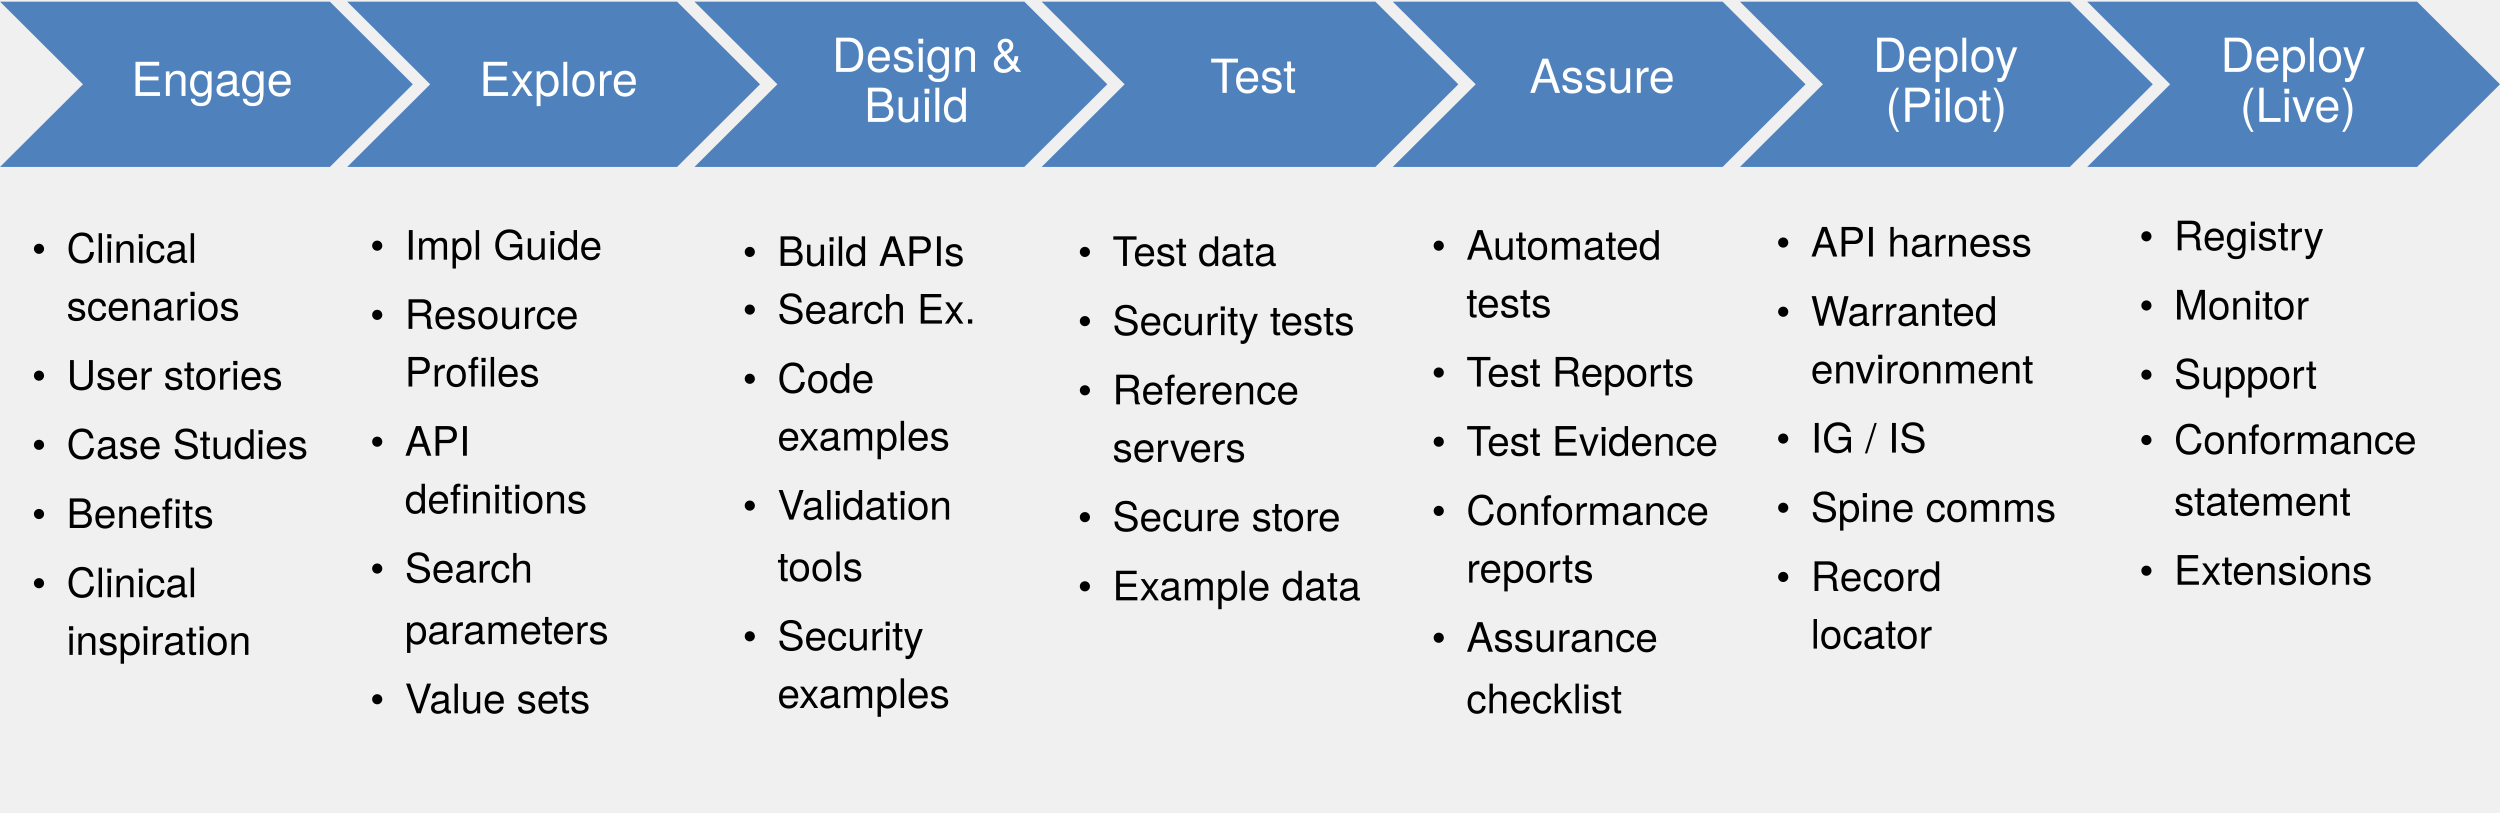
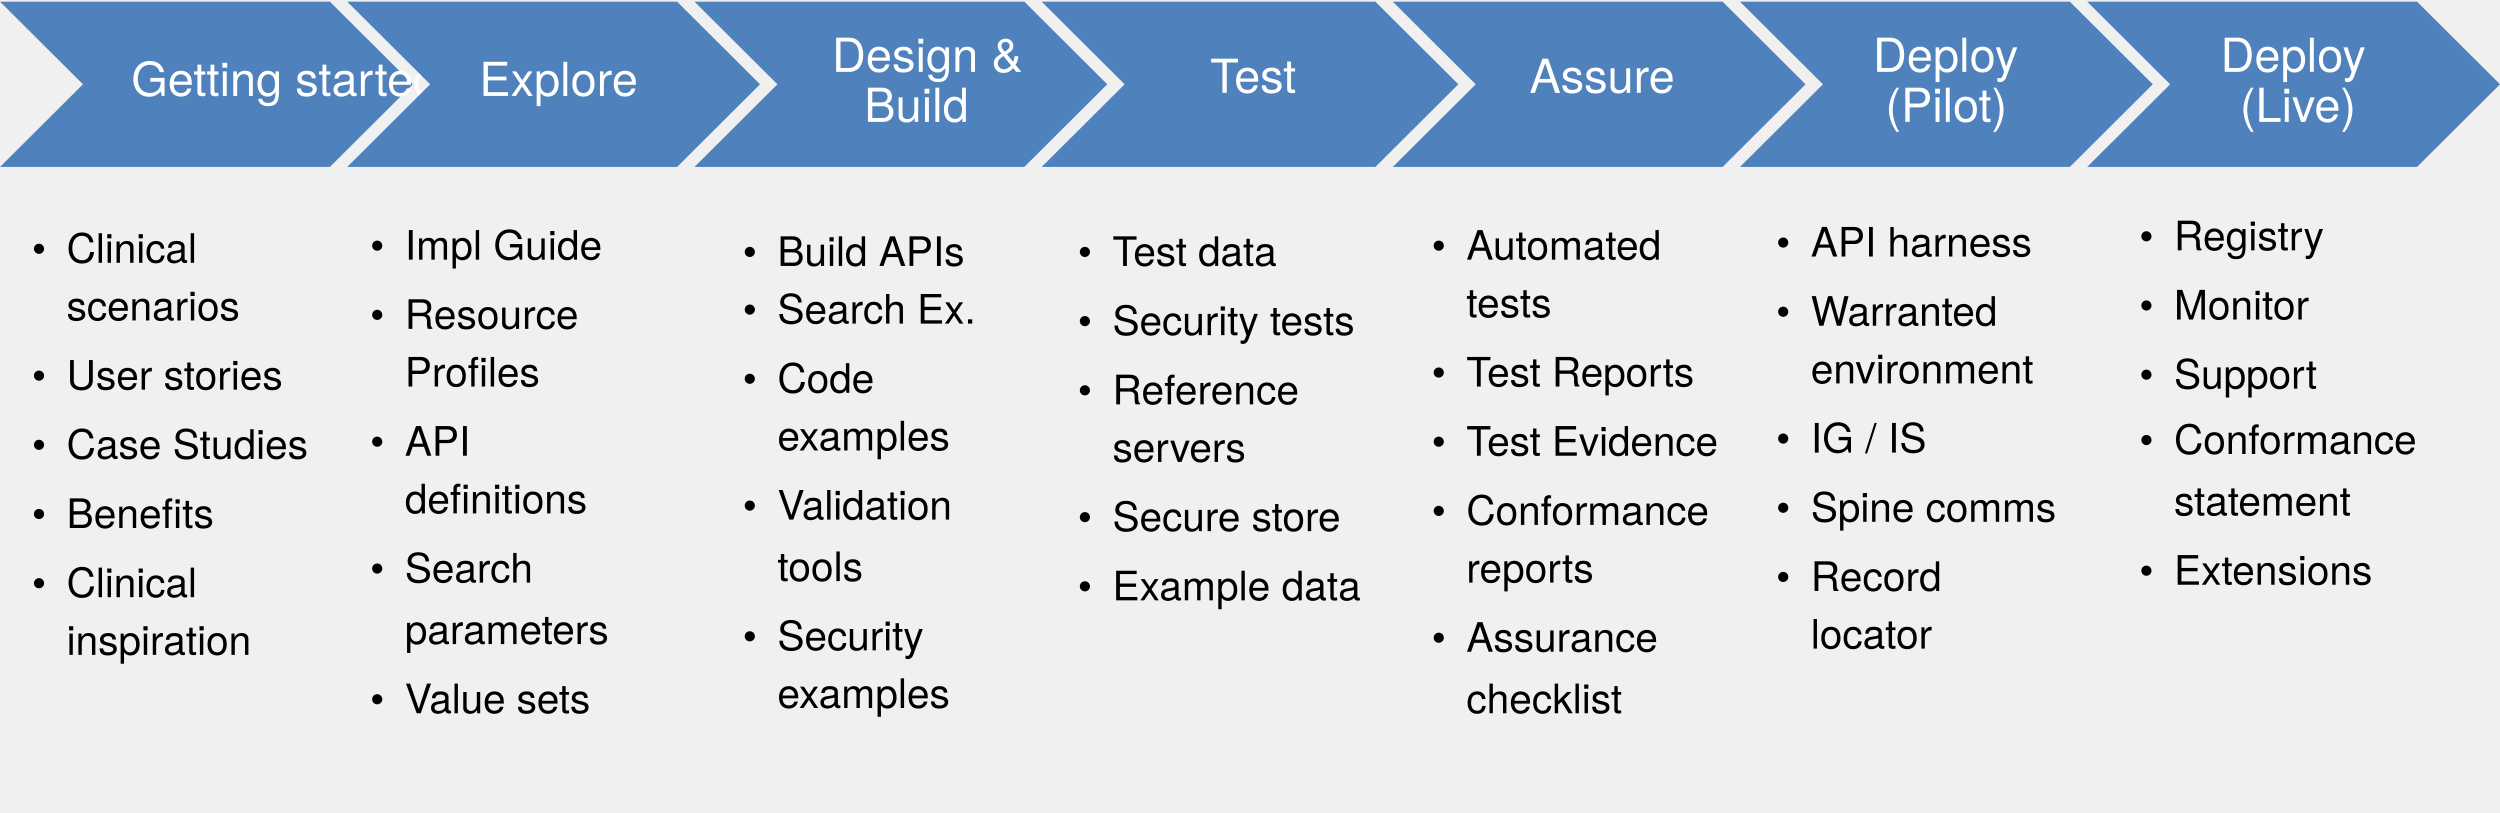
<svg xmlns="http://www.w3.org/2000/svg" xmlns:xlink="http://www.w3.org/1999/xlink" width="100%" viewBox="0 0 800 260" version="1.1">
  <defs />
  <g id="Page-1" stroke="none" stroke-width="1" fill="none" fill-rule="evenodd">
    <g id="guide" transform="translate(-1, -12)">
      <path d="M1,12.53 L106.556,12.53 L133.099,38.975 L106.556,65.42 L1,65.42 L27.543,38.975 L1,12.53 Z" id="Fill-3" fill="#4F81BD" />
      <text id="Engage" font-family="HelveticaNeue, Helvetica Neue" font-size="15" font-weight="normal" letter-spacing="0.01" fill="#FFFFFF">
-         <tspan x="43.018" y="42.709">Engage</tspan>
+         <tspan x="43.018" y="42.709">Getting started</tspan>
      </text>
      <text id="•" font-family="HelveticaNeue, Helvetica Neue" font-size="13" font-weight="normal" fill="#000000">
        <tspan x="11.199" y="96.102">•</tspan>
      </text>
      <text id="Clinical-" font-family="HelveticaNeue, Helvetica Neue" font-size="13" font-weight="normal" letter-spacing="-0.025" fill="#000000">
        <tspan x="22.31" y="96.102">Clinical</tspan>
      </text>
      <text id="scenarios" font-family="HelveticaNeue, Helvetica Neue" font-size="13" font-weight="normal" letter-spacing="-0.026" fill="#000000">
        <tspan x="22.31" y="114.552">scenarios</tspan>
      </text>
      <text id="•" font-family="HelveticaNeue, Helvetica Neue" font-size="13" font-weight="normal" fill="#000000">
        <tspan x="11.199" y="136.692">•</tspan>
      </text>
      <text id="User-stories" font-family="HelveticaNeue, Helvetica Neue" font-size="13" font-weight="normal" letter-spacing="0.001" fill="#000000">
        <tspan x="22.31" y="136.692">User stories</tspan>
      </text>
      <text id="•" font-family="HelveticaNeue, Helvetica Neue" font-size="13" font-weight="normal" fill="#000000">
        <tspan x="11.199" y="158.832">•</tspan>
      </text>
      <text id="Case-studies" font-family="HelveticaNeue, Helvetica Neue" font-size="13" font-weight="normal" letter-spacing="0.001" fill="#000000">
        <tspan x="22.31" y="158.832">Case Studies</tspan>
      </text>
      <text id="•" font-family="HelveticaNeue, Helvetica Neue" font-size="13" font-weight="normal" fill="#000000">
        <tspan x="11.199" y="180.972">•</tspan>
      </text>
      <text id="Benefits" font-family="HelveticaNeue, Helvetica Neue" font-size="13" font-weight="normal" letter-spacing="0.021" fill="#000000">
        <tspan x="22.31" y="180.972">Benefits</tspan>
      </text>
      <text id="•" font-family="HelveticaNeue, Helvetica Neue" font-size="13" font-weight="normal" fill="#000000">
        <tspan x="11.199" y="203.112">•</tspan>
      </text>
      <text id="Clinical-" font-family="HelveticaNeue, Helvetica Neue" font-size="13" font-weight="normal" letter-spacing="-0.025" fill="#000000">
        <tspan x="22.31" y="203.112">Clinical	</tspan>
      </text>
      <text id="inspiration" font-family="HelveticaNeue, Helvetica Neue" font-size="13" font-weight="normal" letter-spacing="-0.011" fill="#000000">
        <tspan x="22.31" y="221.562">inspiration</tspan>
      </text>
      <path d="M112.111,12.53 L217.667,12.53 L244.21,38.975 L217.667,65.42 L112.111,65.42 L138.654,38.975 L112.111,12.53 Z" id="Fill-5" fill="#4F81BD" />
      <text id="Explore" font-family="HelveticaNeue, Helvetica Neue" font-size="15" font-weight="normal" letter-spacing="0.01" fill="#FFFFFF">
        <tspan x="154.384" y="42.709">Explore</tspan>
      </text>
      <text id="•" font-family="HelveticaNeue, Helvetica Neue" font-size="13" font-weight="normal" fill="#000000">
        <tspan x="119.428" y="95.102">•</tspan>
      </text>
      <text id="Impl" font-family="HelveticaNeue, Helvetica Neue" font-size="13" font-weight="normal" letter-spacing="0.025" fill="#000000">
        <tspan x="130.539" y="95.102">Impl Guide</tspan>
      </text>
      <text id="•" font-family="HelveticaNeue, Helvetica Neue" font-size="13" font-weight="normal" fill="#000000">
        <tspan x="119.428" y="117.242">•</tspan>
      </text>
      <text id="Resource-" font-family="HelveticaNeue, Helvetica Neue" font-size="13" font-weight="normal" letter-spacing="0.021" fill="#000000">
        <tspan x="130.539" y="117.242">Resource	</tspan>
      </text>
      <text id="Profiles" font-family="HelveticaNeue, Helvetica Neue" font-size="13" font-weight="normal" letter-spacing="-0.013" fill="#000000">
        <tspan x="130.539" y="135.692">Profiles</tspan>
      </text>
      <text id="•" font-family="HelveticaNeue, Helvetica Neue" font-size="13" font-weight="normal" fill="#000000">
        <tspan x="119.428" y="157.832">•</tspan>
      </text>
      <text id="API" font-family="HelveticaNeue, Helvetica Neue" font-size="13" font-weight="normal" letter-spacing="-0.006" fill="#000000">
        <tspan x="130.539" y="157.832">API</tspan>
      </text>
      <text id="definitions" font-family="HelveticaNeue, Helvetica Neue" font-size="13" font-weight="normal" letter-spacing="-0.019" fill="#000000">
        <tspan x="130.539" y="176.282">definitions</tspan>
      </text>
      <text id="•" font-family="HelveticaNeue, Helvetica Neue" font-size="13" font-weight="normal" fill="#000000">
        <tspan x="119.428" y="198.422">•</tspan>
      </text>
      <text id="Search-" font-family="HelveticaNeue, Helvetica Neue" font-size="13" font-weight="normal" letter-spacing="-0.023" fill="#000000">
        <tspan x="130.539" y="198.422">Search	</tspan>
      </text>
      <text id="parameters" font-family="HelveticaNeue, Helvetica Neue" font-size="13" font-weight="normal" letter-spacing="-0.019" fill="#000000">
        <tspan x="130.539" y="218.102">parameters</tspan>
      </text>
      <text id="•" font-family="HelveticaNeue, Helvetica Neue" font-size="13" font-weight="normal" fill="#000000">
        <tspan x="119.428" y="240.242">•</tspan>
      </text>
      <text id="Value-sets" font-family="HelveticaNeue, Helvetica Neue" font-size="13" font-weight="normal" letter-spacing="-0.051" fill="#000000">
        <tspan x="130.539" y="240.242">Value sets</tspan>
      </text>
      <path d="M223.222,12.53 L328.778,12.53 L355.321,38.975 L328.778,65.42 L223.222,65.42 L249.765,38.975 L223.222,12.53 Z" id="Fill-7" fill="#4F81BD" />
      <text id="Design-&amp;-" font-family="HelveticaNeue, Helvetica Neue" font-size="15" font-weight="normal" letter-spacing="0.024" fill="#FFFFFF">
        <tspan x="267.232" y="35">Design &amp;</tspan>
        <tspan x="283.337" y="52.42">	</tspan>
      </text>
      <text id="Build-" font-family="HelveticaNeue, Helvetica Neue" font-size="15" font-weight="normal" letter-spacing="0.024" fill="#FFFFFF">
        <tspan x="277.555" y="51">Build</tspan>
        <tspan x="280.701" y="68.42">	</tspan>
      </text>
      <text id="•" font-family="HelveticaNeue, Helvetica Neue" font-size="13" font-weight="normal" fill="#000000">
        <tspan x="238.658" y="97.102">•</tspan>
      </text>
      <text id="Build-APIs" font-family="HelveticaNeue, Helvetica Neue" font-size="13" font-weight="normal" letter-spacing="-0.013" fill="#000000">
        <tspan x="249.769" y="97.102">Build APIs</tspan>
      </text>
      <text id="•" font-family="HelveticaNeue, Helvetica Neue" font-size="13" font-weight="normal" fill="#000000">
        <tspan x="238.658" y="115.552">•</tspan>
      </text>
      <text id="APIs" font-family="HelveticaNeue, Helvetica Neue" font-size="13" font-weight="normal" letter-spacing="-0.006" fill="#000000">
        <tspan x="249.769" y="115.552">Search Ex.</tspan>
      </text>
      <text id="•" font-family="HelveticaNeue, Helvetica Neue" font-size="13" font-weight="normal" fill="#000000">
        <tspan x="238.658" y="137.692">•</tspan>
      </text>
      <text id="Code-" font-family="HelveticaNeue, Helvetica Neue" font-size="13" font-weight="normal" letter-spacing="-0.025" fill="#000000">
        <tspan x="249.769" y="137.692">Code	</tspan>
      </text>
      <text id="examples" font-family="HelveticaNeue, Helvetica Neue" font-size="13" font-weight="normal" letter-spacing="0.002" fill="#000000">
        <tspan x="249.769" y="156.142">examples</tspan>
      </text>
      <text id="•" font-family="HelveticaNeue, Helvetica Neue" font-size="13" font-weight="normal" fill="#000000">
        <tspan x="238.658" y="178.282">•</tspan>
      </text>
      <text id="Validation-" font-family="HelveticaNeue, Helvetica Neue" font-size="13" font-weight="normal" letter-spacing="-0.051" fill="#000000">
        <tspan x="249.769" y="178.282">Validation	</tspan>
      </text>
      <text id="tools" font-family="HelveticaNeue, Helvetica Neue" font-size="13" font-weight="normal" letter-spacing="0.017" fill="#000000">
        <tspan x="249.769" y="197.962">tools</tspan>
      </text>
      <text id="•" font-family="HelveticaNeue, Helvetica Neue" font-size="13" font-weight="normal" fill="#000000">
        <tspan x="238.658" y="220.102">•</tspan>
      </text>
      <text id="Security-" font-family="HelveticaNeue, Helvetica Neue" font-size="13" font-weight="normal" letter-spacing="-0.023" fill="#000000">
        <tspan x="249.769" y="220.102">Security	</tspan>
      </text>
      <text id="examples" font-family="HelveticaNeue, Helvetica Neue" font-size="13" font-weight="normal" letter-spacing="0.002" fill="#000000">
        <tspan x="249.769" y="238.552">examples</tspan>
      </text>
      <path d="M334.333,12.53 L441.123,12.53 L467.667,38.975 L441.123,65.42 L334.333,65.42 L360.877,38.975 L334.333,12.53 Z" id="Fill-9" fill="#4F81BD" />
      <text id="Test" font-family="HelveticaNeue, Helvetica Neue" font-size="15" font-weight="normal" letter-spacing="-0.051" fill="#FFFFFF">
        <tspan x="388.258" y="41.709">Test</tspan>
      </text>
      <text id="•" font-family="HelveticaNeue, Helvetica Neue" font-size="13" font-weight="normal" fill="#000000">
        <tspan x="345.887" y="97.102">•</tspan>
      </text>
      <text id="Test-data" font-family="HelveticaNeue, Helvetica Neue" font-size="13" font-weight="normal" letter-spacing="-0.044" fill="#000000">
        <tspan x="356.998" y="97.102">Test	data</tspan>
      </text>
      <text id="•" font-family="HelveticaNeue, Helvetica Neue" font-size="13" font-weight="normal" fill="#000000">
        <tspan x="345.887" y="119.242">•</tspan>
      </text>
      <text id="Security-tests" font-family="HelveticaNeue, Helvetica Neue" font-size="13" font-weight="normal" letter-spacing="-0.023" fill="#000000">
        <tspan x="356.998" y="119.242">Security tests</tspan>
      </text>
      <text id="•" font-family="HelveticaNeue, Helvetica Neue" font-size="13" font-weight="normal" fill="#000000">
        <tspan x="345.887" y="141.382">•</tspan>
      </text>
      <text id="Reference-" font-family="HelveticaNeue, Helvetica Neue" font-size="13" font-weight="normal" letter-spacing="0.021" fill="#000000">
        <tspan x="356.998" y="141.382">Reference	</tspan>
      </text>
      <text id="servers" font-family="HelveticaNeue, Helvetica Neue" font-size="13" font-weight="normal" letter-spacing="-0.026" fill="#000000">
        <tspan x="356.998" y="159.832">servers</tspan>
      </text>
      <text id="•" font-family="HelveticaNeue, Helvetica Neue" font-size="13" font-weight="normal" fill="#000000">
        <tspan x="345.887" y="181.972">•</tspan>
      </text>
      <text id="Secure-store" font-family="HelveticaNeue, Helvetica Neue" font-size="13" font-weight="normal" letter-spacing="-0.023" fill="#000000">
        <tspan x="356.998" y="181.972">Secure store</tspan>
      </text>
      <text id="•" font-family="HelveticaNeue, Helvetica Neue" font-size="13" font-weight="normal" fill="#000000">
        <tspan x="345.887" y="204.112">•</tspan>
      </text>
      <text id="Example-data" font-family="HelveticaNeue, Helvetica Neue" font-size="13" font-weight="normal" letter-spacing="0.009" fill="#000000">
        <tspan x="356.998" y="204.112">Example data</tspan>
      </text>
      <path d="M446.679,12.53 L552.235,12.53 L578.778,38.975 L552.235,65.42 L446.679,65.42 L473.222,38.975 L446.679,12.53 Z" id="Fill-11" fill="#4F81BD" />
      <text id="Assure" font-family="HelveticaNeue, Helvetica Neue" font-size="15" font-weight="normal" letter-spacing="-0.007" fill="#FFFFFF">
        <tspan x="490.429" y="41.709">Assure</tspan>
      </text>
      <text id="•" font-family="HelveticaNeue, Helvetica Neue" font-size="13" font-weight="normal" fill="#000000">
        <tspan x="459.116" y="95.102">•</tspan>
      </text>
      <text id="Automated-" font-family="HelveticaNeue, Helvetica Neue" font-size="13" font-weight="normal" letter-spacing="-0.006" fill="#000000">
        <tspan x="470.227" y="95.102">Automated	</tspan>
      </text>
      <text id="tests" font-family="HelveticaNeue, Helvetica Neue" font-size="13" font-weight="normal" letter-spacing="0.017" fill="#000000">
        <tspan x="470.227" y="113.552">tests</tspan>
      </text>
      <text id="•" font-family="HelveticaNeue, Helvetica Neue" font-size="13" font-weight="normal" fill="#000000">
        <tspan x="459.116" y="135.692">•</tspan>
      </text>
      <text id="Test-Reports" font-family="HelveticaNeue, Helvetica Neue" font-size="13" font-weight="normal" letter-spacing="-0.044" fill="#000000">
        <tspan x="470.227" y="135.692">Test Reports</tspan>
      </text>
      <text id="•" font-family="HelveticaNeue, Helvetica Neue" font-size="13" font-weight="normal" fill="#000000">
        <tspan x="459.116" y="157.832">•</tspan>
      </text>
      <text id="Test-Evidence" font-family="HelveticaNeue, Helvetica Neue" font-size="13" font-weight="normal" letter-spacing="-0.044" fill="#000000">
        <tspan x="470.227" y="157.832">Test Evidence</tspan>
      </text>
      <text id="•" font-family="HelveticaNeue, Helvetica Neue" font-size="13" font-weight="normal" fill="#000000">
        <tspan x="459.116" y="179.972">•</tspan>
      </text>
      <text id="Conformance-" font-family="HelveticaNeue, Helvetica Neue" font-size="13" font-weight="normal" letter-spacing="-0.025" fill="#000000">
        <tspan x="470.227" y="179.972">Conformance	</tspan>
      </text>
      <text id="reports" font-family="HelveticaNeue, Helvetica Neue" font-size="13" font-weight="normal" letter-spacing="0.006" fill="#000000">
        <tspan x="470.227" y="198.422">reports</tspan>
      </text>
      <text id="•" font-family="HelveticaNeue, Helvetica Neue" font-size="13" font-weight="normal" fill="#000000">
        <tspan x="459.116" y="220.562">•</tspan>
      </text>
      <text id="Assurance-" font-family="HelveticaNeue, Helvetica Neue" font-size="13" font-weight="normal" letter-spacing="-0.006" fill="#000000">
        <tspan x="470.227" y="220.562">Assurance</tspan>
      </text>
      <text id="checklist" font-family="HelveticaNeue, Helvetica Neue" font-size="13" font-weight="normal" letter-spacing="0.004" fill="#000000">
        <tspan x="470.227" y="240.242">checklist</tspan>
      </text>
      <path d="M557.79,12.53 L663.346,12.53 L689.889,38.975 L663.346,65.42 L557.79,65.42 L584.333,38.975 L557.79,12.53 Z" id="Fill-13" fill="#4F81BD" />
      <text id="Deploy-" font-family="HelveticaNeue, Helvetica Neue" font-size="15" font-weight="normal" letter-spacing="0.024" fill="#FFFFFF">
        <tspan x="600.347" y="35">Deploy	</tspan>
      </text>
      <text id="(Pilot)" font-family="HelveticaNeue, Helvetica Neue" font-size="15" font-weight="normal" letter-spacing="-0.015" fill="#FFFFFF">
        <tspan x="604.361" y="51">(Pilot)</tspan>
      </text>
      <text id="•" font-family="HelveticaNeue, Helvetica Neue" font-size="13" font-weight="normal" fill="#000000">
        <tspan x="569.345" y="94.102">•</tspan>
      </text>
      <text id="API-harness" font-family="HelveticaNeue, Helvetica Neue" font-size="13" font-weight="normal" letter-spacing="-0.006" fill="#000000">
        <tspan x="580.456" y="94.102">API harness</tspan>
      </text>
      <text id="•" font-family="HelveticaNeue, Helvetica Neue" font-size="13" font-weight="normal" fill="#000000">
        <tspan x="569.345" y="116.242">•</tspan>
      </text>
      <text id="Warranted-" font-family="HelveticaNeue, Helvetica Neue" font-size="13" font-weight="normal" letter-spacing="-0.025" fill="#000000">
        <tspan x="580.456" y="116.242">Warranted	</tspan>
      </text>
      <text id="environment" font-family="HelveticaNeue, Helvetica Neue" font-size="13" font-weight="normal" letter-spacing="0.002" fill="#000000">
        <tspan x="580.456" y="134.692">environment</tspan>
      </text>
      <text id="•" font-family="HelveticaNeue, Helvetica Neue" font-size="13" font-weight="normal" fill="#000000">
        <tspan x="569.345" y="156.832">•</tspan>
      </text>
      <text id="IG-/-IS" font-family="HelveticaNeue, Helvetica Neue" font-size="13" font-weight="normal" letter-spacing="0.025" fill="#000000">
        <tspan x="580.456" y="156.832">IG / IS</tspan>
      </text>
      <text id="•" font-family="HelveticaNeue, Helvetica Neue" font-size="13" font-weight="normal" fill="#000000">
        <tspan x="569.345" y="178.972">•</tspan>
      </text>
      <text id="Spine-comms-" font-family="HelveticaNeue, Helvetica Neue" font-size="13" font-weight="normal" letter-spacing="-0.023" fill="#000000">
        <tspan x="580.456" y="178.972">Spine comms	</tspan>
      </text>
      <text id="•" font-family="HelveticaNeue, Helvetica Neue" font-size="13" font-weight="normal" fill="#000000">
        <tspan x="569.345" y="201.112">•</tspan>
      </text>
      <text id="Record" font-family="HelveticaNeue, Helvetica Neue" font-size="13" font-weight="normal" letter-spacing="0.021" fill="#000000">
        <tspan x="580.456" y="201.112">Record</tspan>
      </text>
      <text id="locator" font-family="HelveticaNeue, Helvetica Neue" font-size="13" font-weight="normal" letter-spacing="-0.011" fill="#000000">
        <tspan x="580.456" y="219.562">locator</tspan>
      </text>
      <path d="M668.901,12.53 L774.457,12.53 L801,38.975 L774.457,65.42 L668.901,65.42 L695.445,38.975 L668.901,12.53 Z" id="Fill-15" fill="#4F81BD" />
      <text id="Deploy-" font-family="HelveticaNeue, Helvetica Neue" font-size="15" font-weight="normal" letter-spacing="0.024" fill="#FFFFFF">
        <tspan x="711.576" y="35">Deploy	</tspan>
      </text>
      <text id="(Live)" font-family="HelveticaNeue, Helvetica Neue" font-size="15" font-weight="normal" letter-spacing="-0.015" fill="#FFFFFF">
        <tspan x="717.797" y="51">(Live)</tspan>
      </text>
      <text id="•" font-family="HelveticaNeue, Helvetica Neue" font-size="13" font-weight="normal" fill="#000000">
        <tspan x="685.574" y="92.102">•</tspan>
      </text>
      <text id="Registry" font-family="HelveticaNeue, Helvetica Neue" font-size="13" font-weight="normal" letter-spacing="0.021" fill="#000000">
        <tspan x="696.685" y="92.102">Registry</tspan>
      </text>
      <text id="•" font-family="HelveticaNeue, Helvetica Neue" font-size="13" font-weight="normal" fill="#000000">
        <tspan x="685.574" y="114.242">•</tspan>
      </text>
      <text id="Monitor" font-family="HelveticaNeue, Helvetica Neue" font-size="13" font-weight="normal" letter-spacing="0.002" fill="#000000">
        <tspan x="696.685" y="114.242">Monitor</tspan>
      </text>
      <text id="•" font-family="HelveticaNeue, Helvetica Neue" font-size="13" font-weight="normal" fill="#000000">
        <tspan x="685.574" y="136.382">•</tspan>
      </text>
      <text id="Support" font-family="HelveticaNeue, Helvetica Neue" font-size="13" font-weight="normal" letter-spacing="-0.023" fill="#000000">
        <tspan x="696.685" y="136.382">Support</tspan>
      </text>
      <text id="•" font-family="HelveticaNeue, Helvetica Neue" font-size="13" font-weight="normal" fill="#000000">
        <tspan x="685.574" y="157.292">•</tspan>
      </text>
      <text id="Conformance-" font-family="HelveticaNeue, Helvetica Neue" font-size="13" font-weight="normal" letter-spacing="-0.025" fill="#000000">
        <tspan x="696.685" y="157.292">Conformance	</tspan>
      </text>
      <text id="statement" font-family="HelveticaNeue, Helvetica Neue" font-size="13" font-weight="normal" letter-spacing="-0.026" fill="#000000">
        <tspan x="696.685" y="176.972">statement</tspan>
      </text>
      <text id="•" font-family="HelveticaNeue, Helvetica Neue" font-size="13" font-weight="normal" fill="#000000">
        <tspan x="685.574" y="199.112">•</tspan>
      </text>
      <text id="Extensions" font-family="HelveticaNeue, Helvetica Neue" font-size="13" font-weight="normal" letter-spacing="0.009" fill="#000000">
        <tspan x="696.685" y="199.112">Extensions</tspan>
      </text>
      <a xlink:href="../CareConnectAPI/engage.html" target="_top">
        <rect id="l-engage" fill-opacity="0" fill="#FFFFFF" x="0" y="0" width="105.824" height="269.518" class="s_link">
          <text x="10" y="20" width="100%" height="100%" style="text-anchor: middle"> </text>
        </rect>
      </a>
      <a xlink:href="../CareConnectAPI/explore.html" target="_top">
        <rect id="l-explore" fill-opacity="0" fill="#FFFFFF" x="114.627" y="0" width="105.824" height="269.518" class="s_link">
          <text x="10" y="20" width="100%" height="100%" style="text-anchor: middle"> </text>
        </rect>
      </a>
      <a xlink:href="../CareConnectAPI/design.html" target="_top">
        <rect id="l-design" fill-opacity="0" fill="#FFFFFF" x="223.222" y="0" width="105.824" height="269.518" class="s_link">
          <text x="10" y="20" width="100%" height="100%" style="text-anchor: middle"> </text>
        </rect>
      </a>
      <a xlink:href="../CareConnectAPI/test.html" target="_top">
        <rect id="l-test" fill-opacity="0" fill="#FFFFFF" x="333.966" y="0" width="105.824" height="269.518" class="s_link">
          <text x="10" y="20" width="100%" height="100%" style="text-anchor: middle"> </text>
        </rect>
      </a>
      <a xlink:href="../CareConnectAPI/assure.html" target="_top">
        <rect id="l-accredit" fill-opacity="0" fill="#FFFFFF" x="447.966" y="0" width="105.824" height="269.518" class="s_link">
          <text x="10" y="20" width="100%" height="100%" style="text-anchor: middle"> </text>
        </rect>
      </a>
      <a xlink:href="../CareConnectAPI/deploy.html" target="_top">
        <rect id="l-deploy" fill-opacity="0" fill="#FFFFFF" x="560.544" y="0" width="214.824" height="269.518" class="s_link">
          <text x="10" y="20" width="100%" height="100%" style="text-anchor: middle"> </text>
        </rect>
      </a>
    </g>
  </g>
</svg>
